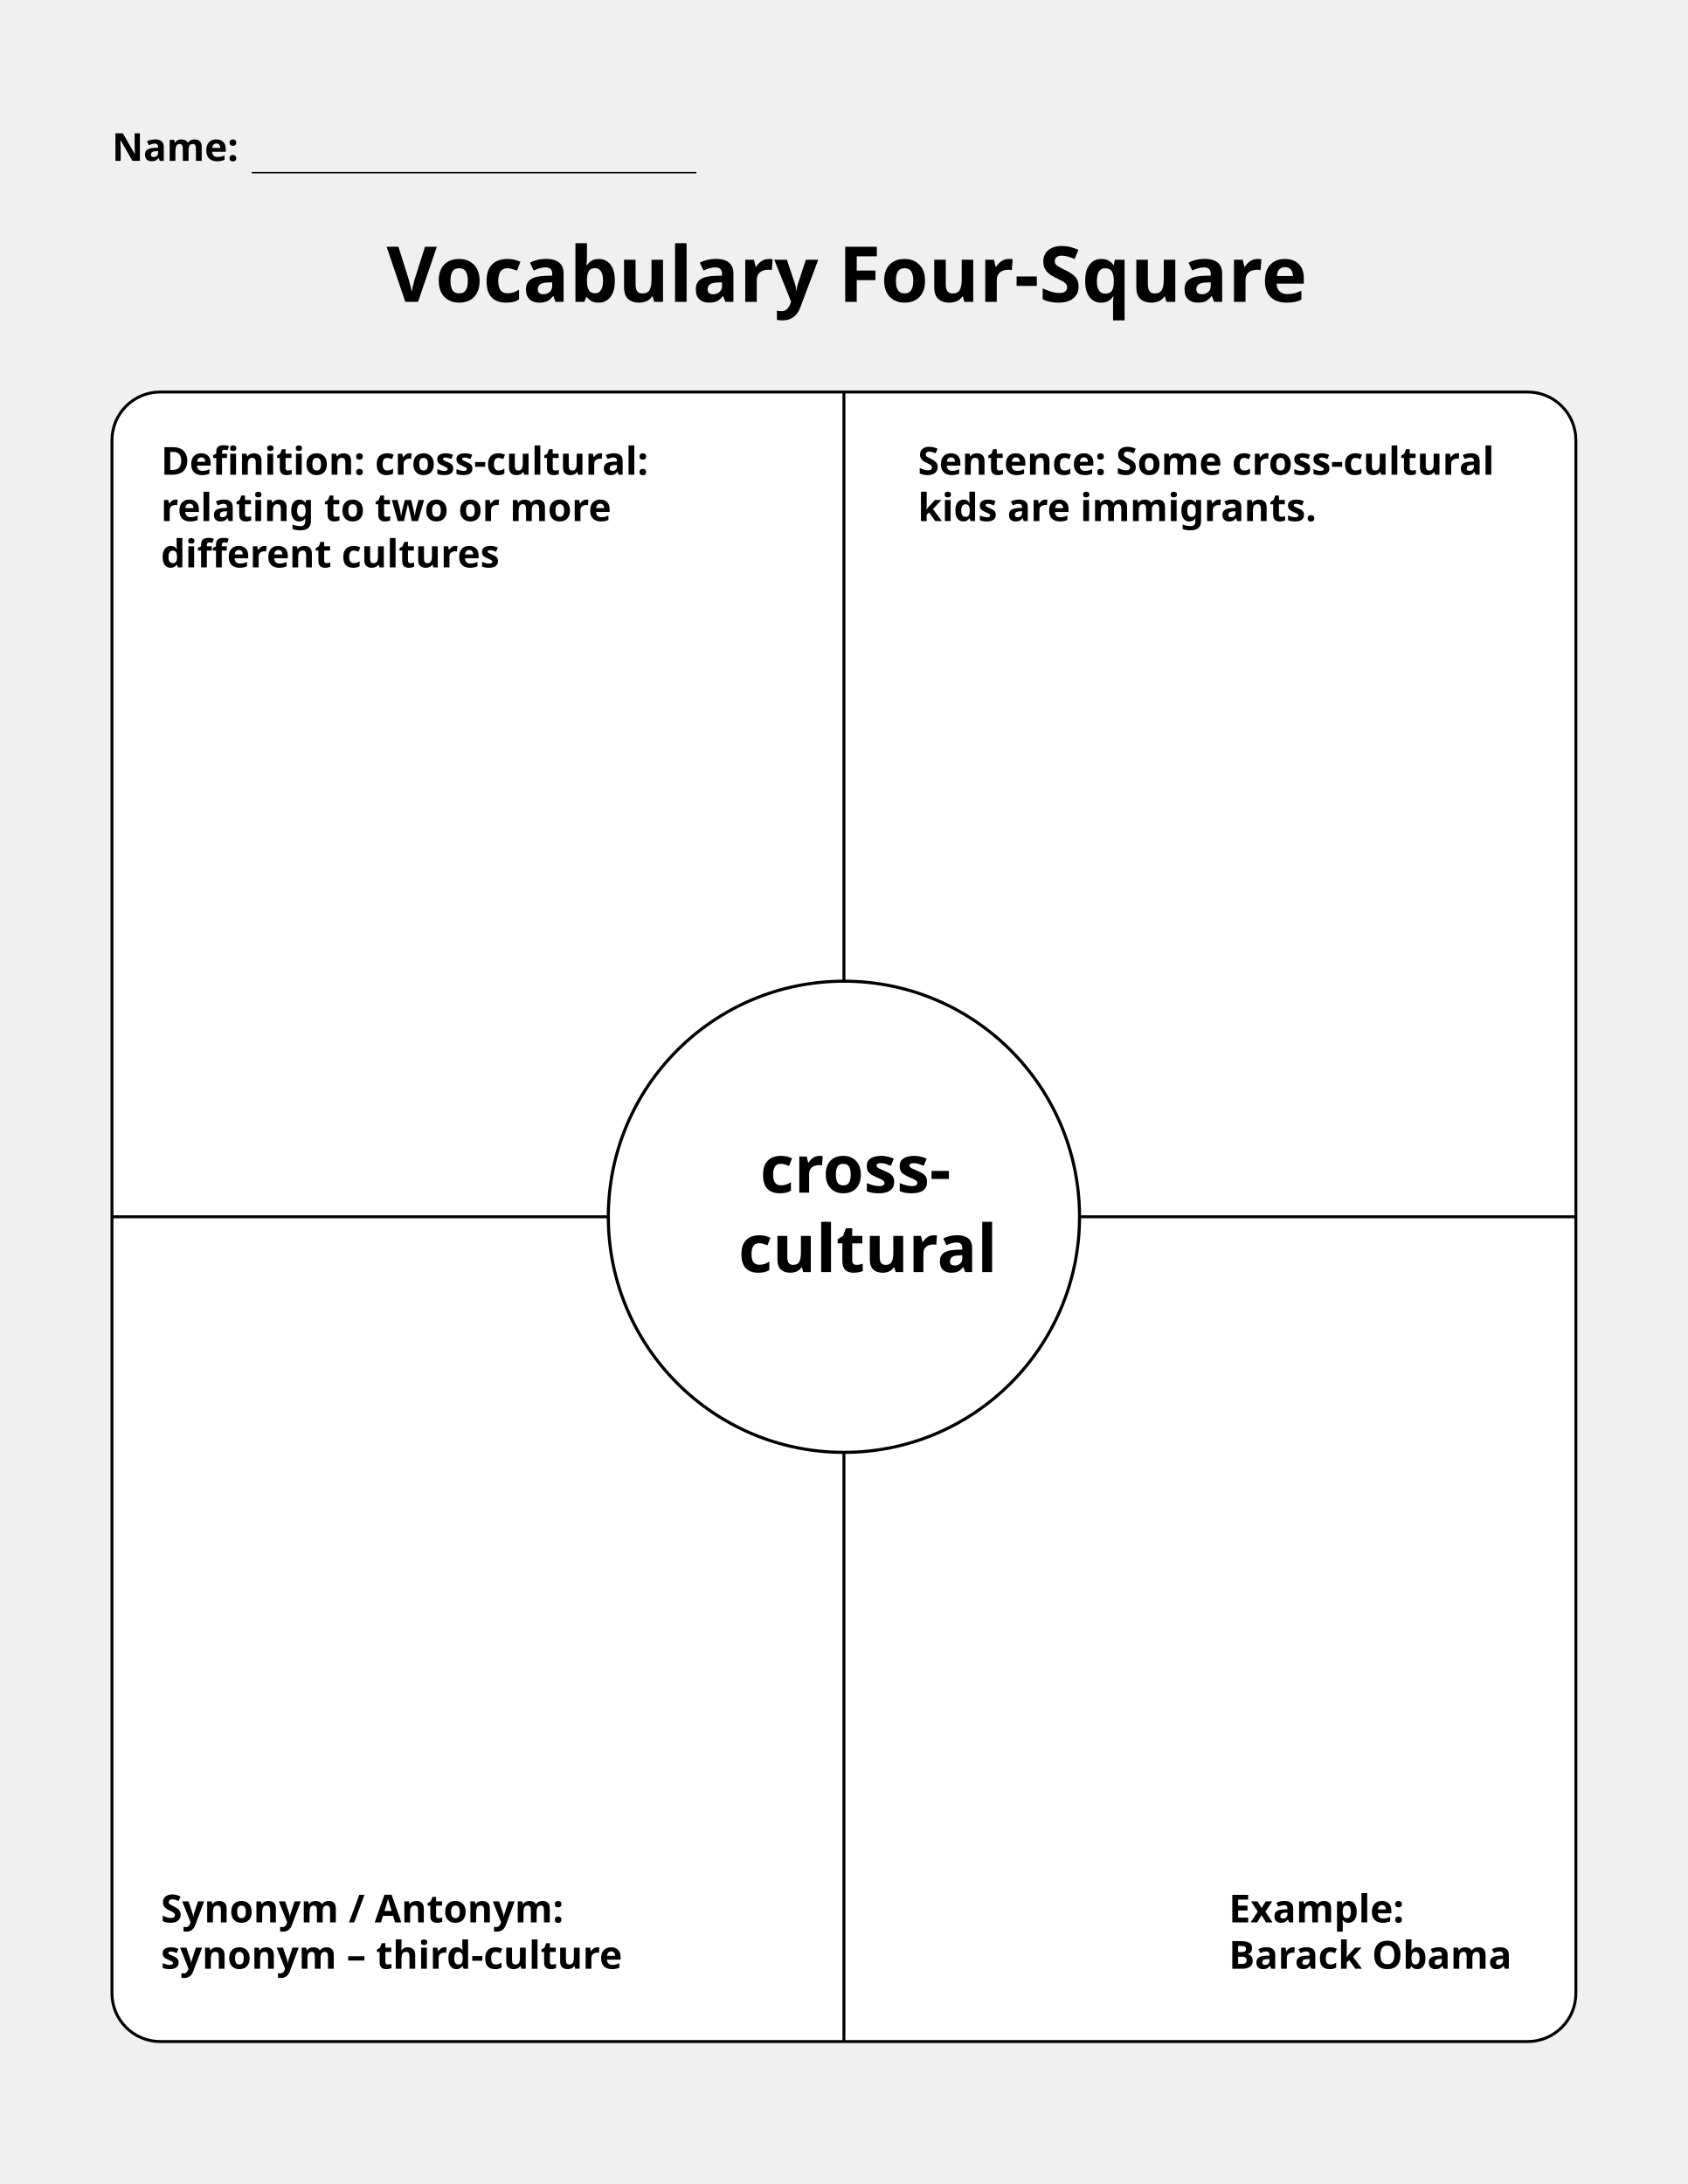
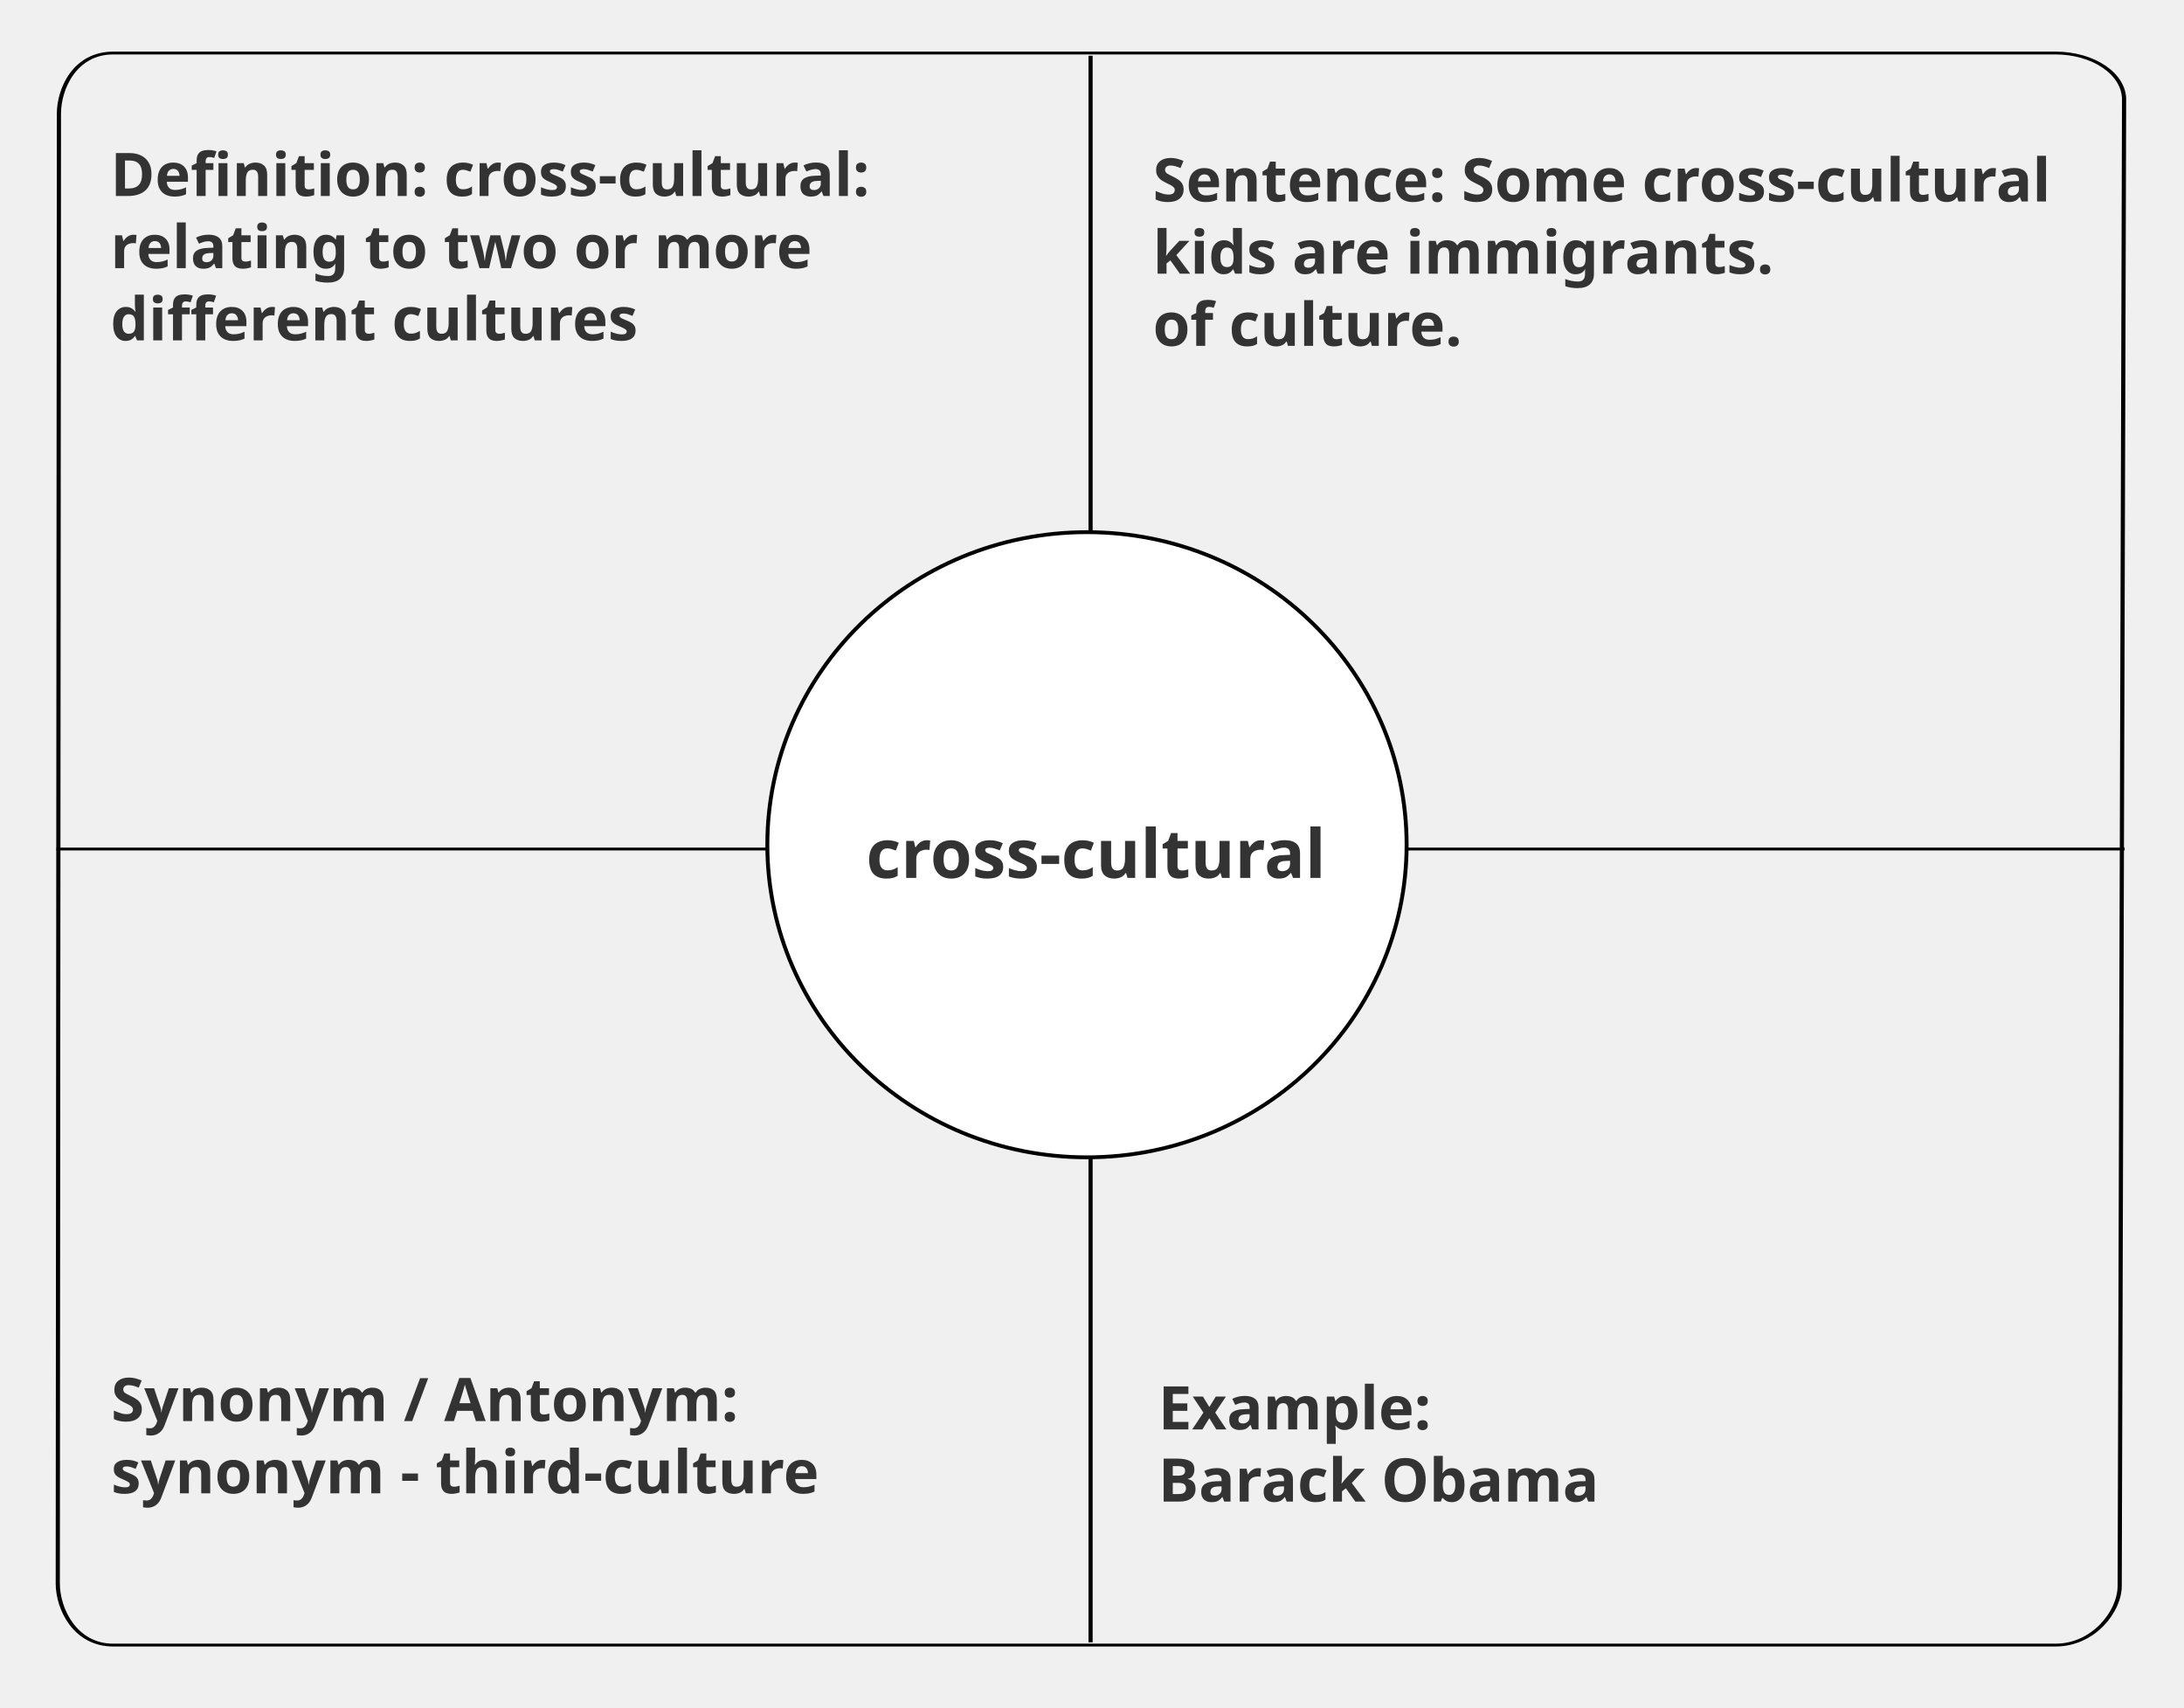
- <svg xmlns="http://www.w3.org/2000/svg" version="1.1" x="0px" y="0px" viewBox="0 0 612 792" style="enable-background:new 0 0 612 792;" xml:space="preserve">
-   <style type="text/css">
- 	.st0{font-family:sans-serif; font-weight:600; text-align:left;}
- 	.st1{font-size:14px; font-family:sans-serif; font-weight:600; text-align:left;}
- 	.st2{font-family:sans-serif; font-weight:600; text-align:left;}
- 	.st3{font-size:28px;}
- 	.st4{fill:#FFFFFF;}
- 	.st5{fill:none;stroke:#000000;stroke-width:1.062;stroke-miterlimit:10;}
- 	.st6{stroke:#000000;stroke-width:0.5;stroke-miterlimit:10;}
- 	.st7{fill:#FFFFFF;stroke:#000000;stroke-width:1.062;stroke-miterlimit:10;}
- 	.st8{display:none;fill:#FFFFFF;stroke:#000000;stroke-width:1.131;stroke-miterlimit:10;}
- 	.st9{fill:#FFFFFF;stroke:#000000;stroke-width:1.131;stroke-miterlimit:10;}
- 	.st10{font-size:24px;}
- </style>
-   <g id="Layer_1">
-     <text transform="matrix(1 0 0 1 40.5986 58.3419)" class="st0 st1">Name: </text>
-     <text transform="matrix(1 0 0 1 140.186 109.4715)" class="st2 st3">Vocabulary Four-Square</text>
+ <svg xmlns="http://www.w3.org/2000/svg" version="1.1" viewBox="0 0 580.967 454.157">
+   <defs />
+   <g id="Layer_1" transform="matrix(1.042124, 0, 0, 0.707937, -30.43987, -86.53403)" style="">
    <g>
      <g>
-         <path class="st4" d="M553.91,740.34H58.09c-9.66,0-17.49-7.83-17.49-17.49v-563.2c0-9.66,7.83-17.49,17.49-17.49h495.82     c9.66,0,17.49,7.83,17.49,17.49v563.2C571.4,732.51,563.57,740.34,553.91,740.34z" />
-         <path class="st5" d="M553.91,740.34H58.09c-9.66,0-17.49-7.83-17.49-17.49v-563.2c0-9.66,7.83-17.49,17.49-17.49h495.82     c9.66,0,17.49,7.83,17.49,17.49v563.2C571.4,732.51,563.57,740.34,553.91,740.34z" />
+         <path class="st5" d="M 553.91 740.34 L 58.09 740.34 C 48.43 740.34 43.958 726.87 43.958 717.21 L 44.252 164.971 C 44.252 155.311 48.43 142.16 58.09 142.16 L 553.91 142.16 C 563.57 142.16 571.4 149.99 571.4 159.65 L 570.279 718.095 C 570.279 727.755 563.57 740.34 553.91 740.34 Z" style="fill: none; stroke: rgb(0, 0, 0); stroke-miterlimit: 10; stroke-width: 1.062px;" />
      </g>
    </g>
-     <line class="st6" x1="91.27" y1="62.62" x2="252.53" y2="62.62" />
  </g>
-   <g id="Layer_2">
-     <line class="st7" x1="306" y1="142.16" x2="306" y2="740.34" />
-     <line class="st7" x1="40.6" y1="441.25" x2="571.4" y2="441.25" />
-     <circle class="st8" cx="306" cy="451.25" r="85.43" />
-     <g id="Layer_3">
-       <circle class="st9" cx="306" cy="441.25" r="85.43" />
-     </g>
-     <text transform="matrix(1 0 0 1 275.5967 432.5029)">
-       <tspan x="0" y="0" class="st2 st10">cross-</tspan>
-       <tspan x="-7.84" y="28.8" class="st2 st10">cultural</tspan>
-     </text>
-     <text transform="matrix(1 0 0 1 58.3523 172.1578)">
-       <tspan x="0" y="0" class="st0 st1">Definition: cross-cultural:</tspan>
-       <tspan x="0" y="16.8" class="st0 st1">relating to two or more</tspan>
-       <tspan x="0" y="33.6" class="st0 st1">different cultures</tspan>
-     </text>
-     <text transform="matrix(1 0 0 1 58.3523 697.1382)">
-       <tspan x="0" y="0" class="st0 st1">Synonym / Antonym:</tspan>
-       <tspan x="0" y="16.8" class="st0 st1">synonym – third-culture</tspan>
-     </text>
-     <text transform="matrix(1 0 0 1 332.8425 172.1578)">
-       <tspan x="0" y="0" class="st0 st1">Sentence: Some cross-cultural</tspan>
-       <tspan x="0" y="16.8" class="st0 st1">kids are immigrants.  </tspan>
-     </text>
-     <text transform="matrix(1 0 0 1 489.4855 697.1382)">
-       <tspan x="-43.92" y="0" class="st0 st1">Example:</tspan>
-       <tspan x="-43.92" y="16.8" class="st0 st1">Barack Obama</tspan>
-     </text>
+   <g id="Layer_2" transform="matrix(1.036456, 0, 0, 0.705493, -27.05294, -85.46404)" style="">
+     <line class="st7" x1="306" y1="142.16" x2="306" y2="740.34" style="fill: rgb(255, 255, 255); stroke: rgb(0, 0, 0); stroke-miterlimit: 10; stroke-width: 1.062px;" />
+     <line class="st7" x1="40.6" y1="441.25" x2="571.4" y2="441.25" style="fill: rgb(255, 255, 255); stroke: rgb(0, 0, 0); stroke-miterlimit: 10; stroke-width: 1.062px;" />
+     <circle class="st8" cx="306" cy="451.25" r="85.43" style="display: none; fill: rgb(255, 255, 255); perspective-origin: 50% 50%; stroke: rgb(0, 0, 0); stroke-miterlimit: 10; stroke-width: 1.131px;" />
  </g>
+   <circle style="fill:#FFFFFF;stroke: rgb(0, 0, 0);" transform="matrix(1.040713, 0, 0, 1.017651, -107.0009, -110.8218)" cx="380.65" cy="329.699" r="81.701" />
+   <text style="fill: rgb(51, 51, 51); font-family:sans-serif; font-size: 16px; font-weight: 700; white-space: pre;" transform="matrix(1, 0, 0, 1, 0, 5)">
+     <tspan x="29.386" y="47.132">Definition: cross-cultural:</tspan>
+     <tspan x="29.386" dy="1.2em">relating to two or more</tspan>
+     <tspan x="29.386" dy="1.2em">different cultures</tspan>
+   </text>
+   <text style="fill: rgb(51, 51, 51); font-family:sans-serif; font-size: 18px; font-weight: 700; white-space: pre;" x="230.397" y="233.513">cross-cultural</text>
+   <text style="fill: rgb(51, 51, 51); font-family:sans-serif; font-size: 16px; font-weight: 700; white-space: pre;" transform="matrix(1, 0, 0, 1, -37.42233, 2.536905)">
+     <tspan x="344.107" y="51.056">Sentence: Some cross-cultural </tspan>
+     <tspan x="344.107" dy="1.2em">kids are immigrants.</tspan>
+     <tspan x="344.107" dy="1.2em">of culture.</tspan>
+   </text>
+   <text style="fill: rgb(51, 51, 51); font-family:sans-serif; font-size: 16px; font-weight: 700; white-space: pre;" transform="matrix(1, 0, 0, 1, -185, 60)">
+     <tspan x="214.554" y="318">Synonym / Antonym:</tspan>
+     <tspan x="214.554" dy="1.2em">synonym - third-culture</tspan>
+   </text>
+   <text style="fill: rgb(51, 51, 51); font-family:sans-serif; font-size: 16px; font-weight: 700; white-space: pre;" transform="matrix(1, 0, 0, 1, 4, 30)">
+     <tspan x="304.111" y="350.208">Example:</tspan>
+     <tspan x="304.111" dy="1.2em">Barack Obama</tspan>
+   </text>
</svg>
